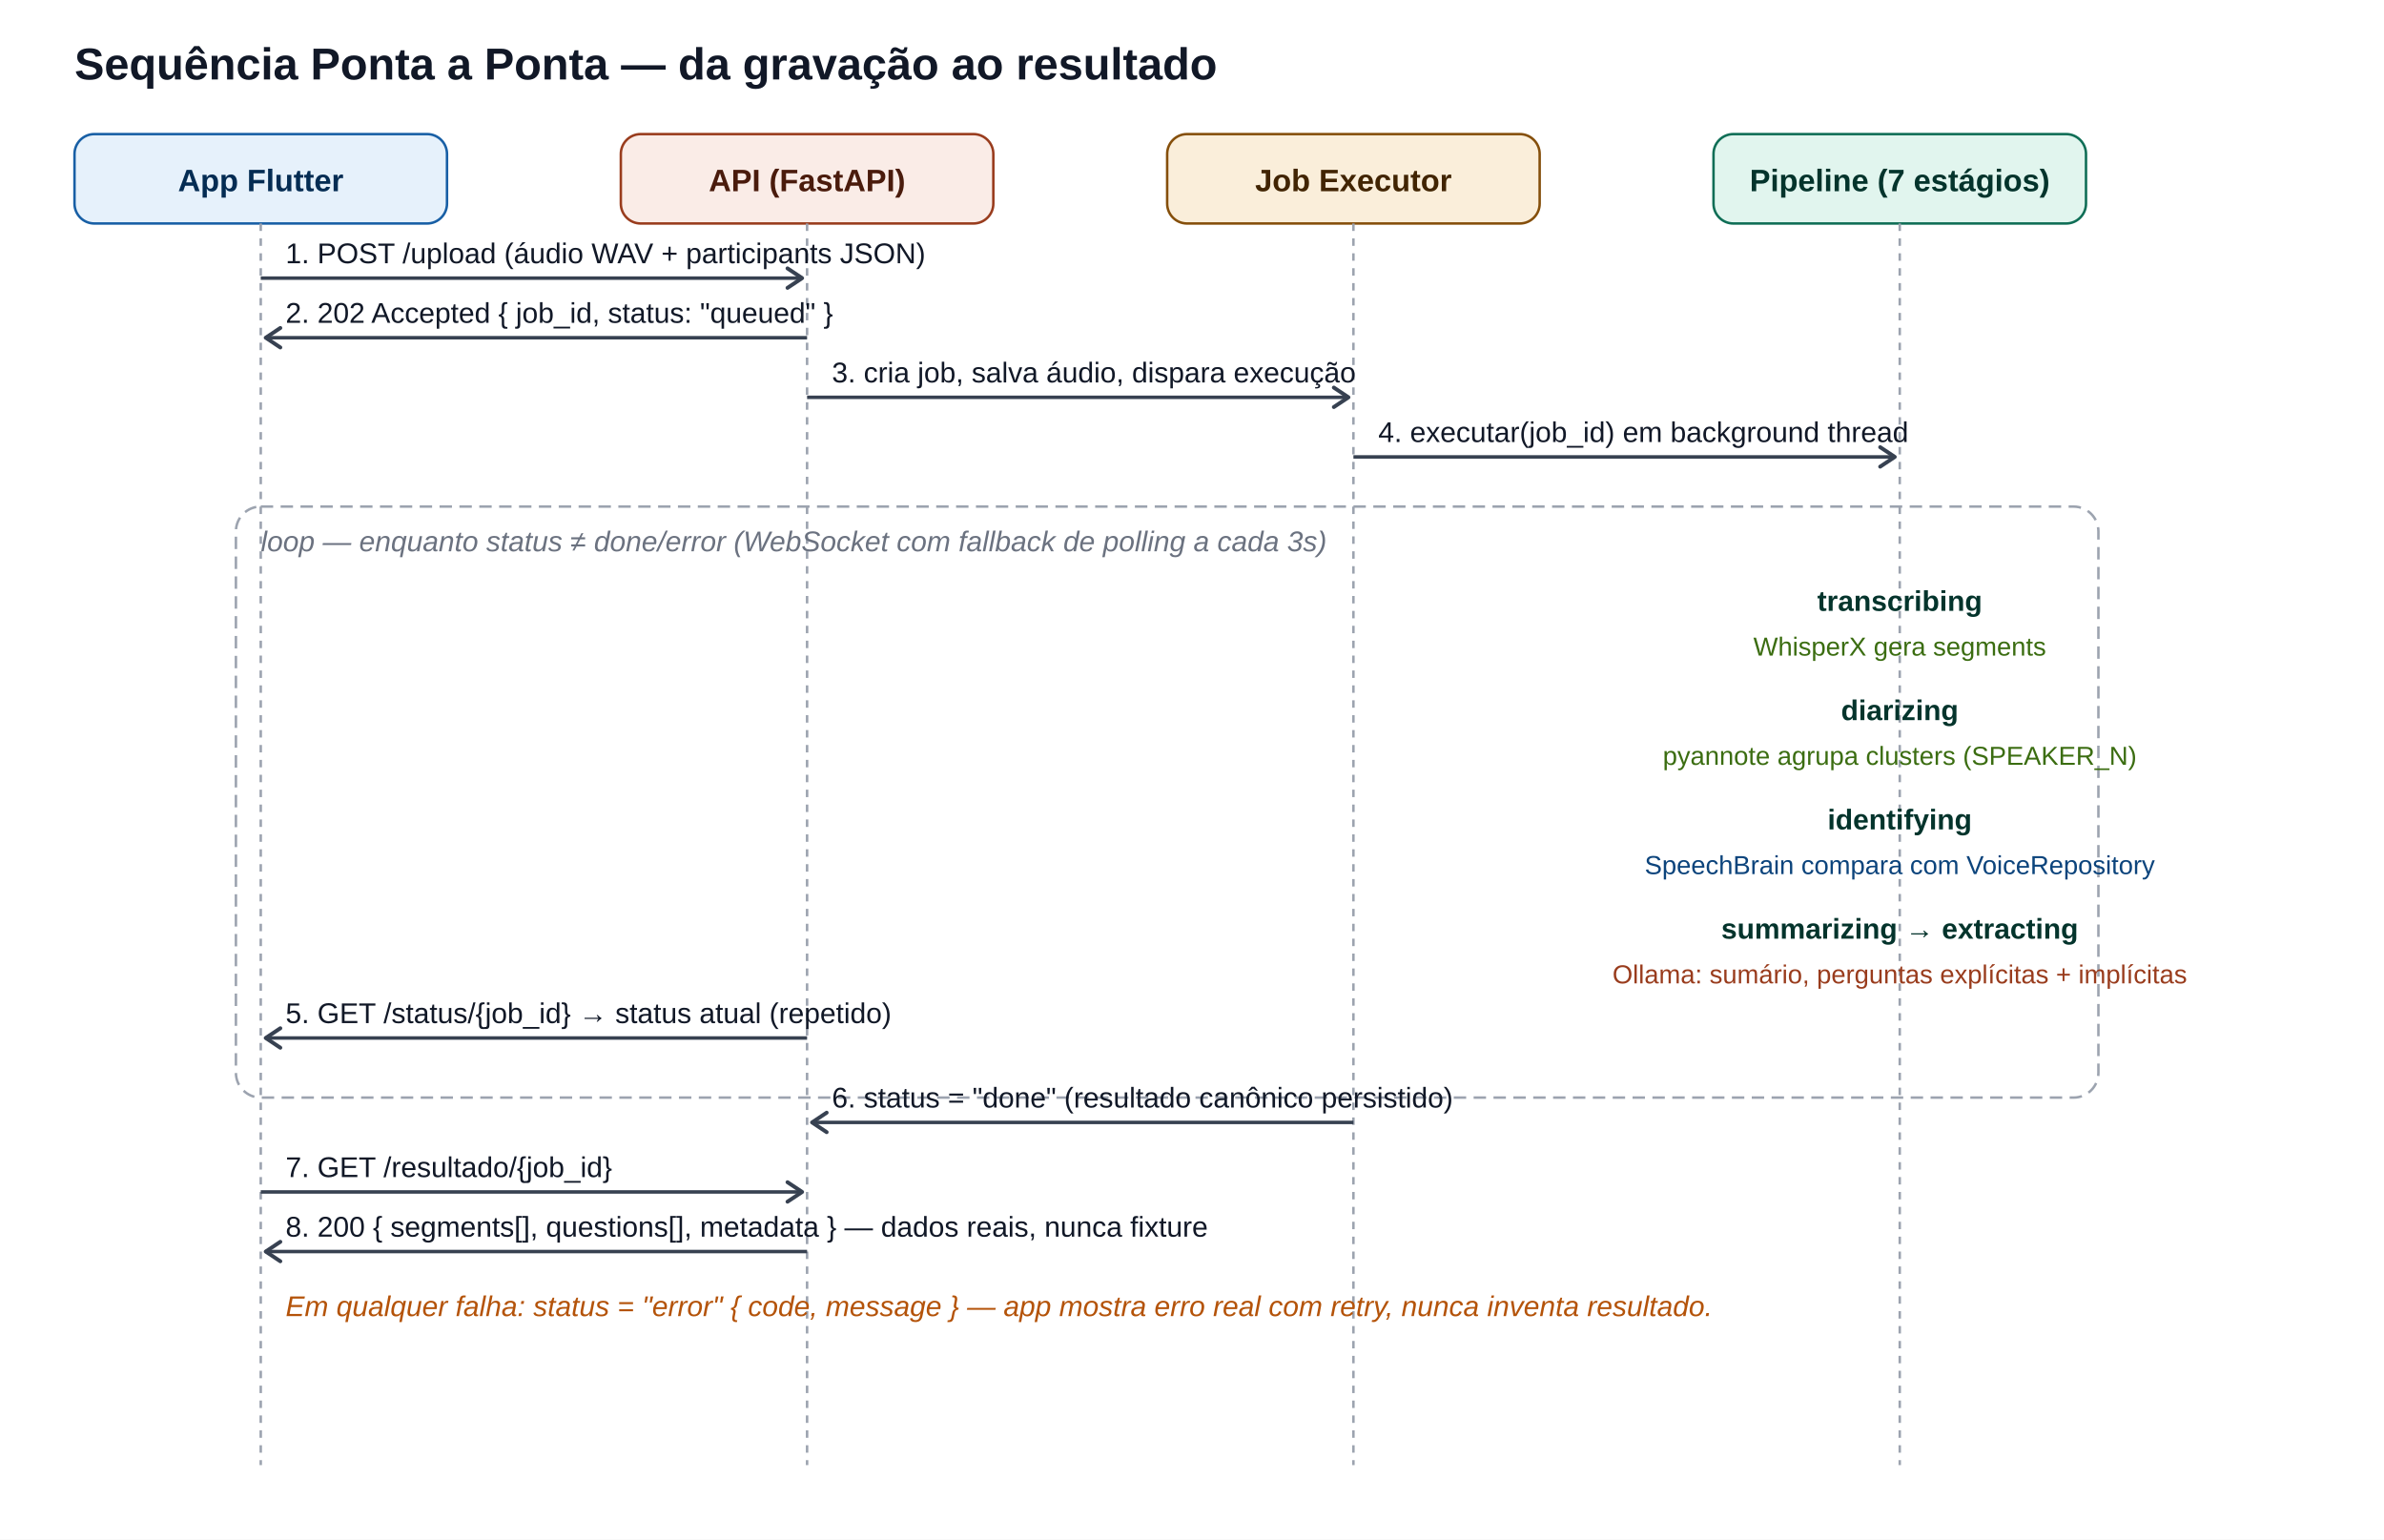
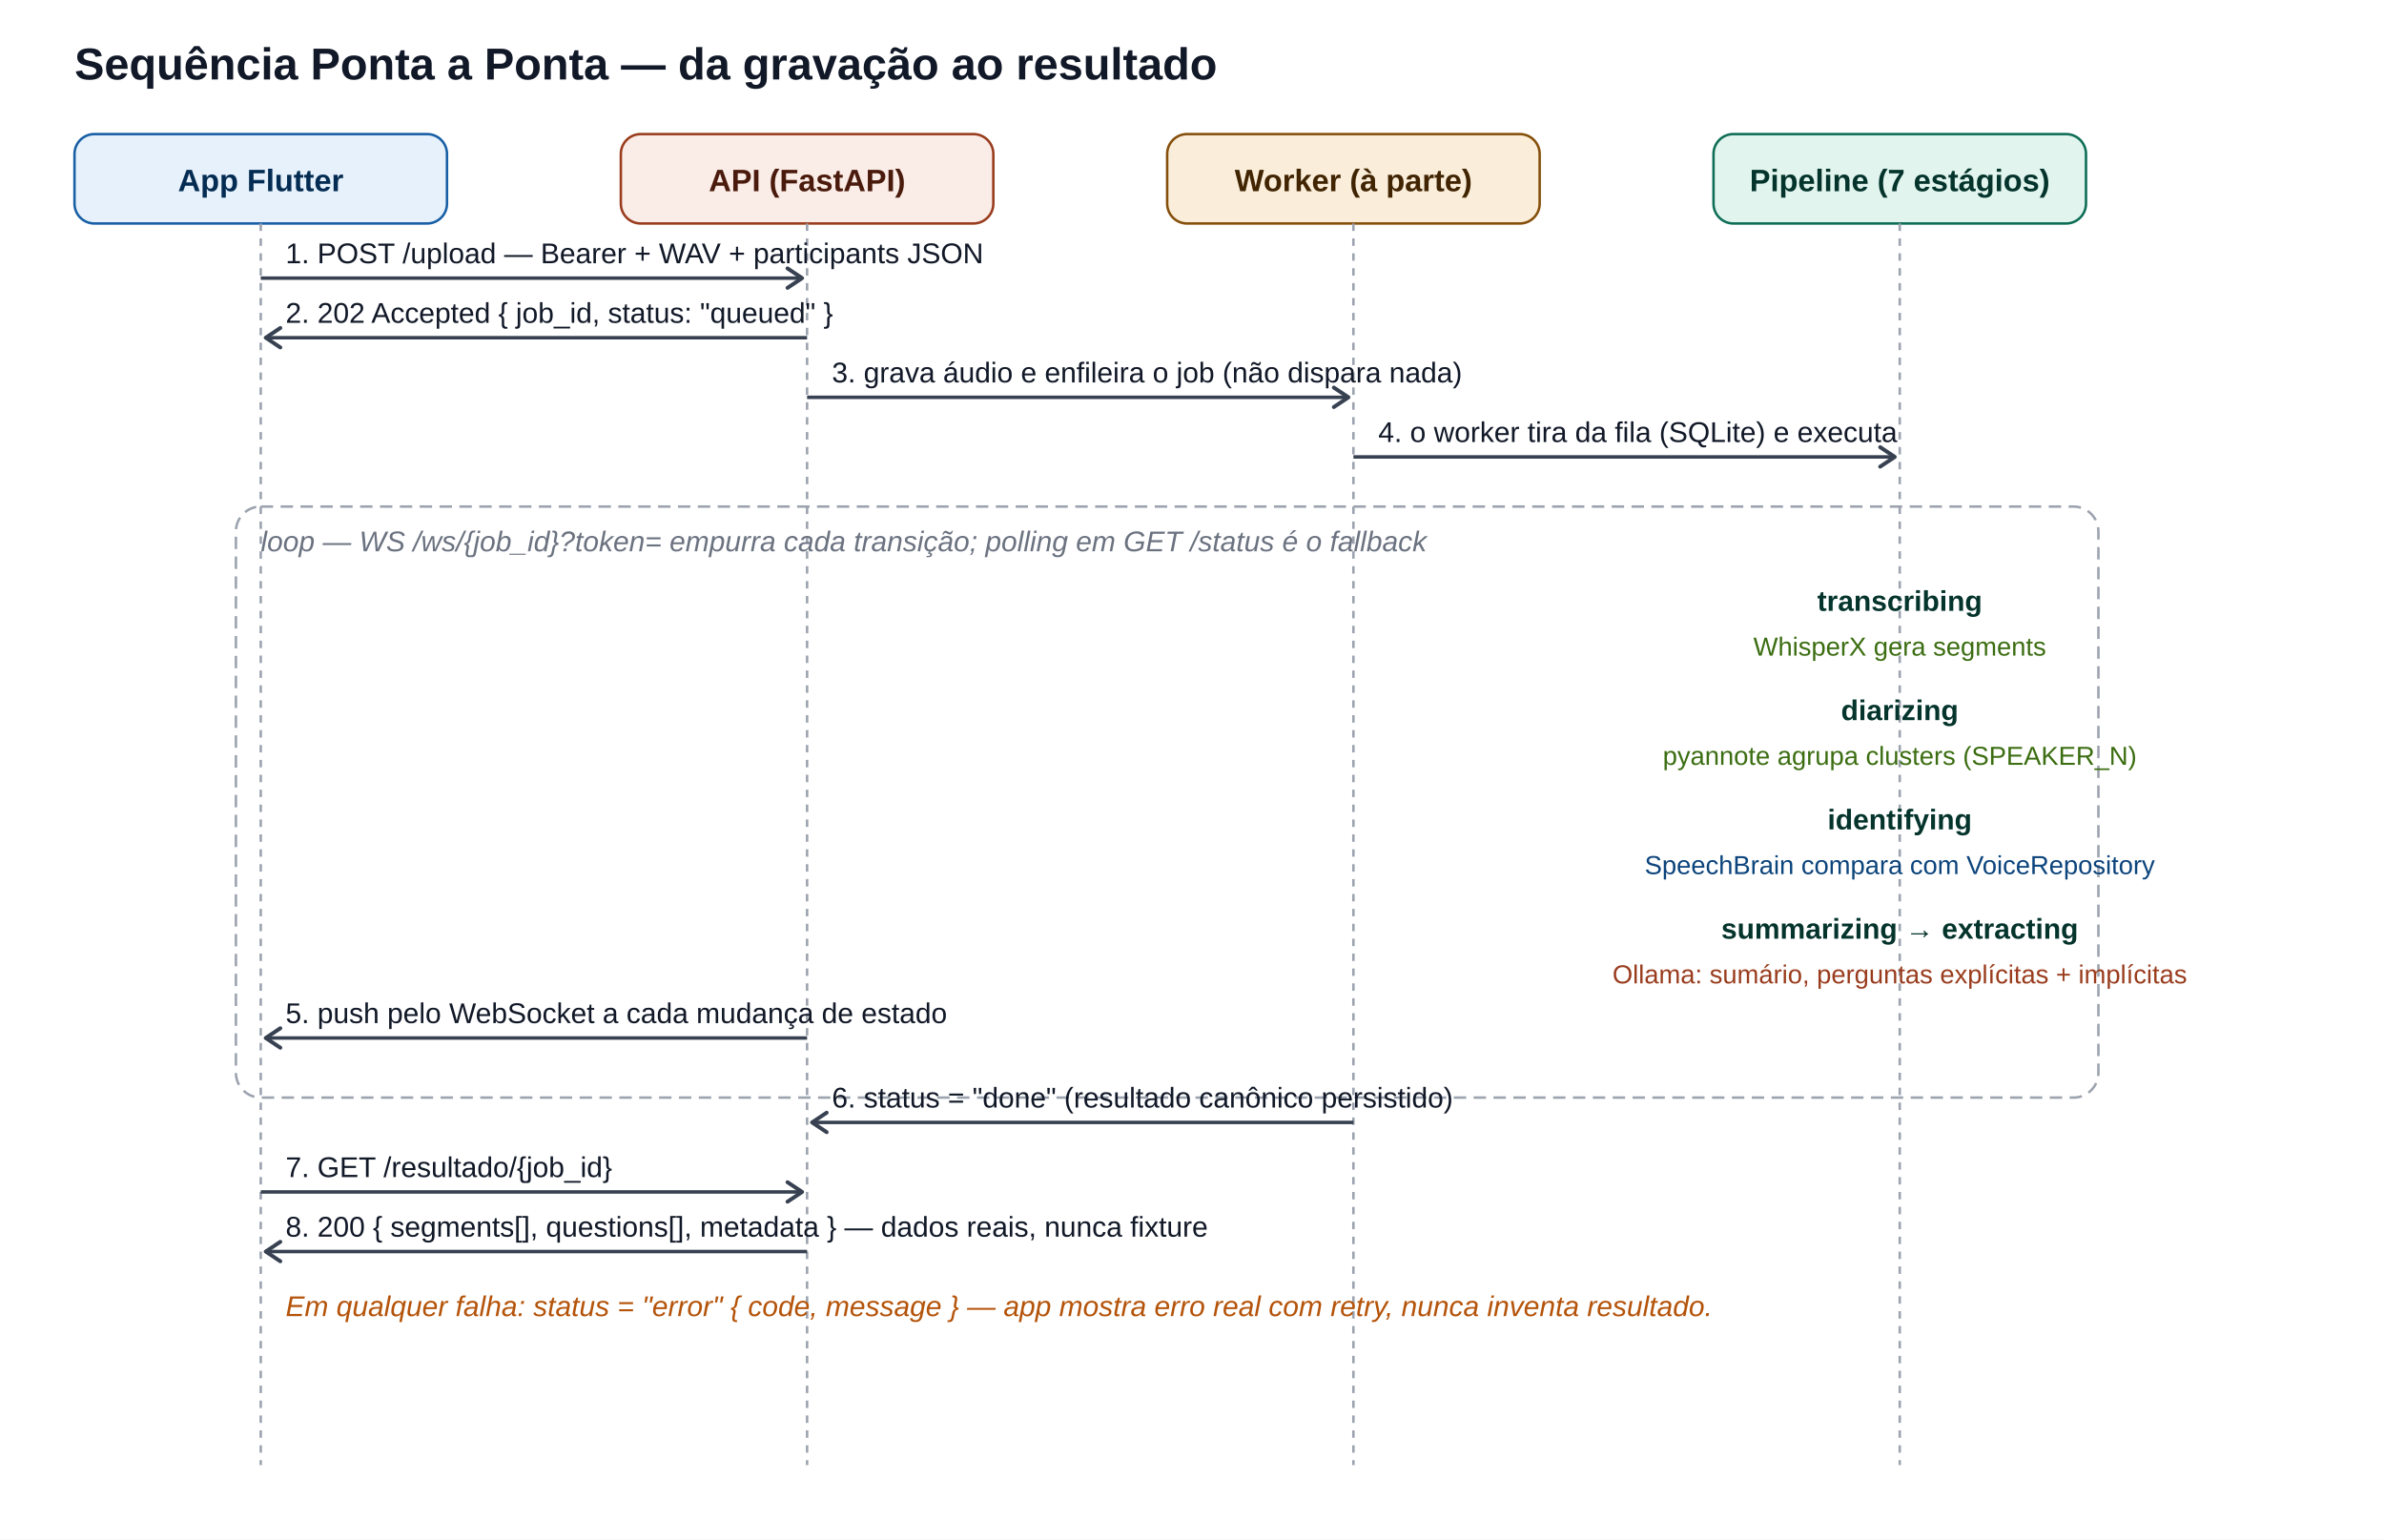
<svg xmlns="http://www.w3.org/2000/svg" width="960" height="620" viewBox="0 0 960 620" font-family="Arial, Helvetica, sans-serif">
  <defs>
    <marker id="arrow4" viewBox="0 0 10 10" refX="8" refY="5" markerWidth="7" markerHeight="7" orient="auto-start-reverse">
      <path d="M2 1L8 5L2 9" fill="none" stroke="#374151" stroke-width="1.6" stroke-linecap="round" stroke-linejoin="round" />
    </marker>
  </defs>
  <rect width="960" height="620" fill="#FFFFFF" />
  <text x="30" y="32" font-size="18" font-weight="bold" fill="#111827">Sequência Ponta a Ponta — da gravação ao resultado</text>
  <g font-size="12.5" font-weight="bold" text-anchor="middle">
    <rect x="30" y="54" width="150" height="36" rx="8" fill="#E6F1FB" stroke="#185FA5" />
    <text x="105" y="77" fill="#042C53">App Flutter</text>
    <rect x="250" y="54" width="150" height="36" rx="8" fill="#FAECE7" stroke="#993C1D" />
    <text x="325" y="77" fill="#4A1B0C">API (FastAPI)</text>
    <rect x="470" y="54" width="150" height="36" rx="8" fill="#FAEEDA" stroke="#854F0B" />
-     <text x="545" y="77" fill="#412402">Job Executor</text>
+     <text x="545" y="77" fill="#412402">Worker (à parte)</text>
    <rect x="690" y="54" width="150" height="36" rx="8" fill="#E1F5EE" stroke="#0F6E56" />
    <text x="765" y="77" fill="#04342C">Pipeline (7 estágios)</text>
  </g>
  <line x1="105" y1="90" x2="105" y2="590" stroke="#9CA3AF" stroke-width="1" stroke-dasharray="3,3" />
  <line x1="325" y1="90" x2="325" y2="590" stroke="#9CA3AF" stroke-width="1" stroke-dasharray="3,3" />
  <line x1="545" y1="90" x2="545" y2="590" stroke="#9CA3AF" stroke-width="1" stroke-dasharray="3,3" />
  <line x1="765" y1="90" x2="765" y2="590" stroke="#9CA3AF" stroke-width="1" stroke-dasharray="3,3" />
  <g font-size="11.5" fill="#111827">
    <line x1="105" y1="112" x2="323" y2="112" stroke="#374151" stroke-width="1.4" marker-end="url(#arrow4)" />
-     <text x="115" y="106">1. POST /upload (áudio WAV + participants JSON)</text>
+     <text x="115" y="106">1. POST /upload — Bearer + WAV + participants JSON</text>
    <line x1="325" y1="136" x2="107" y2="136" stroke="#374151" stroke-width="1.4" marker-end="url(#arrow4)" />
    <text x="115" y="130">2. 202 Accepted { job_id, status: "queued" }</text>
    <line x1="325" y1="160" x2="543" y2="160" stroke="#374151" stroke-width="1.4" marker-end="url(#arrow4)" />
-     <text x="335" y="154">3. cria job, salva áudio, dispara execução</text>
+     <text x="335" y="154">3. grava áudio e enfileira o job (não dispara nada)</text>
    <line x1="545" y1="184" x2="763" y2="184" stroke="#374151" stroke-width="1.4" marker-end="url(#arrow4)" />
-     <text x="555" y="178">4. executar(job_id) em background thread</text>
+     <text x="555" y="178">4. o worker tira da fila (SQLite) e executa</text>
    <rect x="95" y="204" width="750" height="238" rx="10" fill="none" stroke="#9CA3AF" stroke-width="1" stroke-dasharray="5,3" />
-     <text x="105" y="222" font-style="italic" fill="#6B7280">loop — enquanto status ≠ done/error (WebSocket com fallback de polling a cada 3s)</text>
+     <text x="105" y="222" font-style="italic" fill="#6B7280">loop — WS /ws/{job_id}?token= empurra cada transição; polling em GET /status é o fallback</text>
    <text x="765" y="246" text-anchor="middle" font-weight="bold" fill="#04342C">transcribing</text>
    <text x="765" y="264" text-anchor="middle" fill="#3B6D11" font-size="10.5">WhisperX gera segments</text>
    <text x="765" y="290" text-anchor="middle" font-weight="bold" fill="#04342C">diarizing</text>
    <text x="765" y="308" text-anchor="middle" fill="#3B6D11" font-size="10.5">pyannote agrupa clusters (SPEAKER_N)</text>
    <text x="765" y="334" text-anchor="middle" font-weight="bold" fill="#04342C">identifying</text>
    <text x="765" y="352" text-anchor="middle" fill="#0C447C" font-size="10.5">SpeechBrain compara com VoiceRepository</text>
    <text x="765" y="378" text-anchor="middle" font-weight="bold" fill="#04342C">summarizing → extracting</text>
    <text x="765" y="396" text-anchor="middle" fill="#993C1D" font-size="10.5">Ollama: sumário, perguntas explícitas + implícitas</text>
    <line x1="325" y1="418" x2="107" y2="418" stroke="#374151" stroke-width="1.4" marker-end="url(#arrow4)" />
-     <text x="115" y="412">5. GET /status/{job_id} → status atual (repetido)</text>
+     <text x="115" y="412">5. push pelo WebSocket a cada mudança de estado</text>
    <line x1="545" y1="452" x2="327" y2="452" stroke="#374151" stroke-width="1.4" marker-end="url(#arrow4)" />
    <text x="335" y="446">6. status = "done" (resultado canônico persistido)</text>
    <line x1="105" y1="480" x2="323" y2="480" stroke="#374151" stroke-width="1.4" marker-end="url(#arrow4)" />
    <text x="115" y="474">7. GET /resultado/{job_id}</text>
    <line x1="325" y1="504" x2="107" y2="504" stroke="#374151" stroke-width="1.4" marker-end="url(#arrow4)" />
    <text x="115" y="498">8. 200 { segments[], questions[], metadata } — dados reais, nunca fixture</text>
    <text x="115" y="530" font-style="italic" fill="#B45309">Em qualquer falha: status = "error" { code, message } — app mostra erro real com retry, nunca inventa resultado.</text>
  </g>
</svg>
